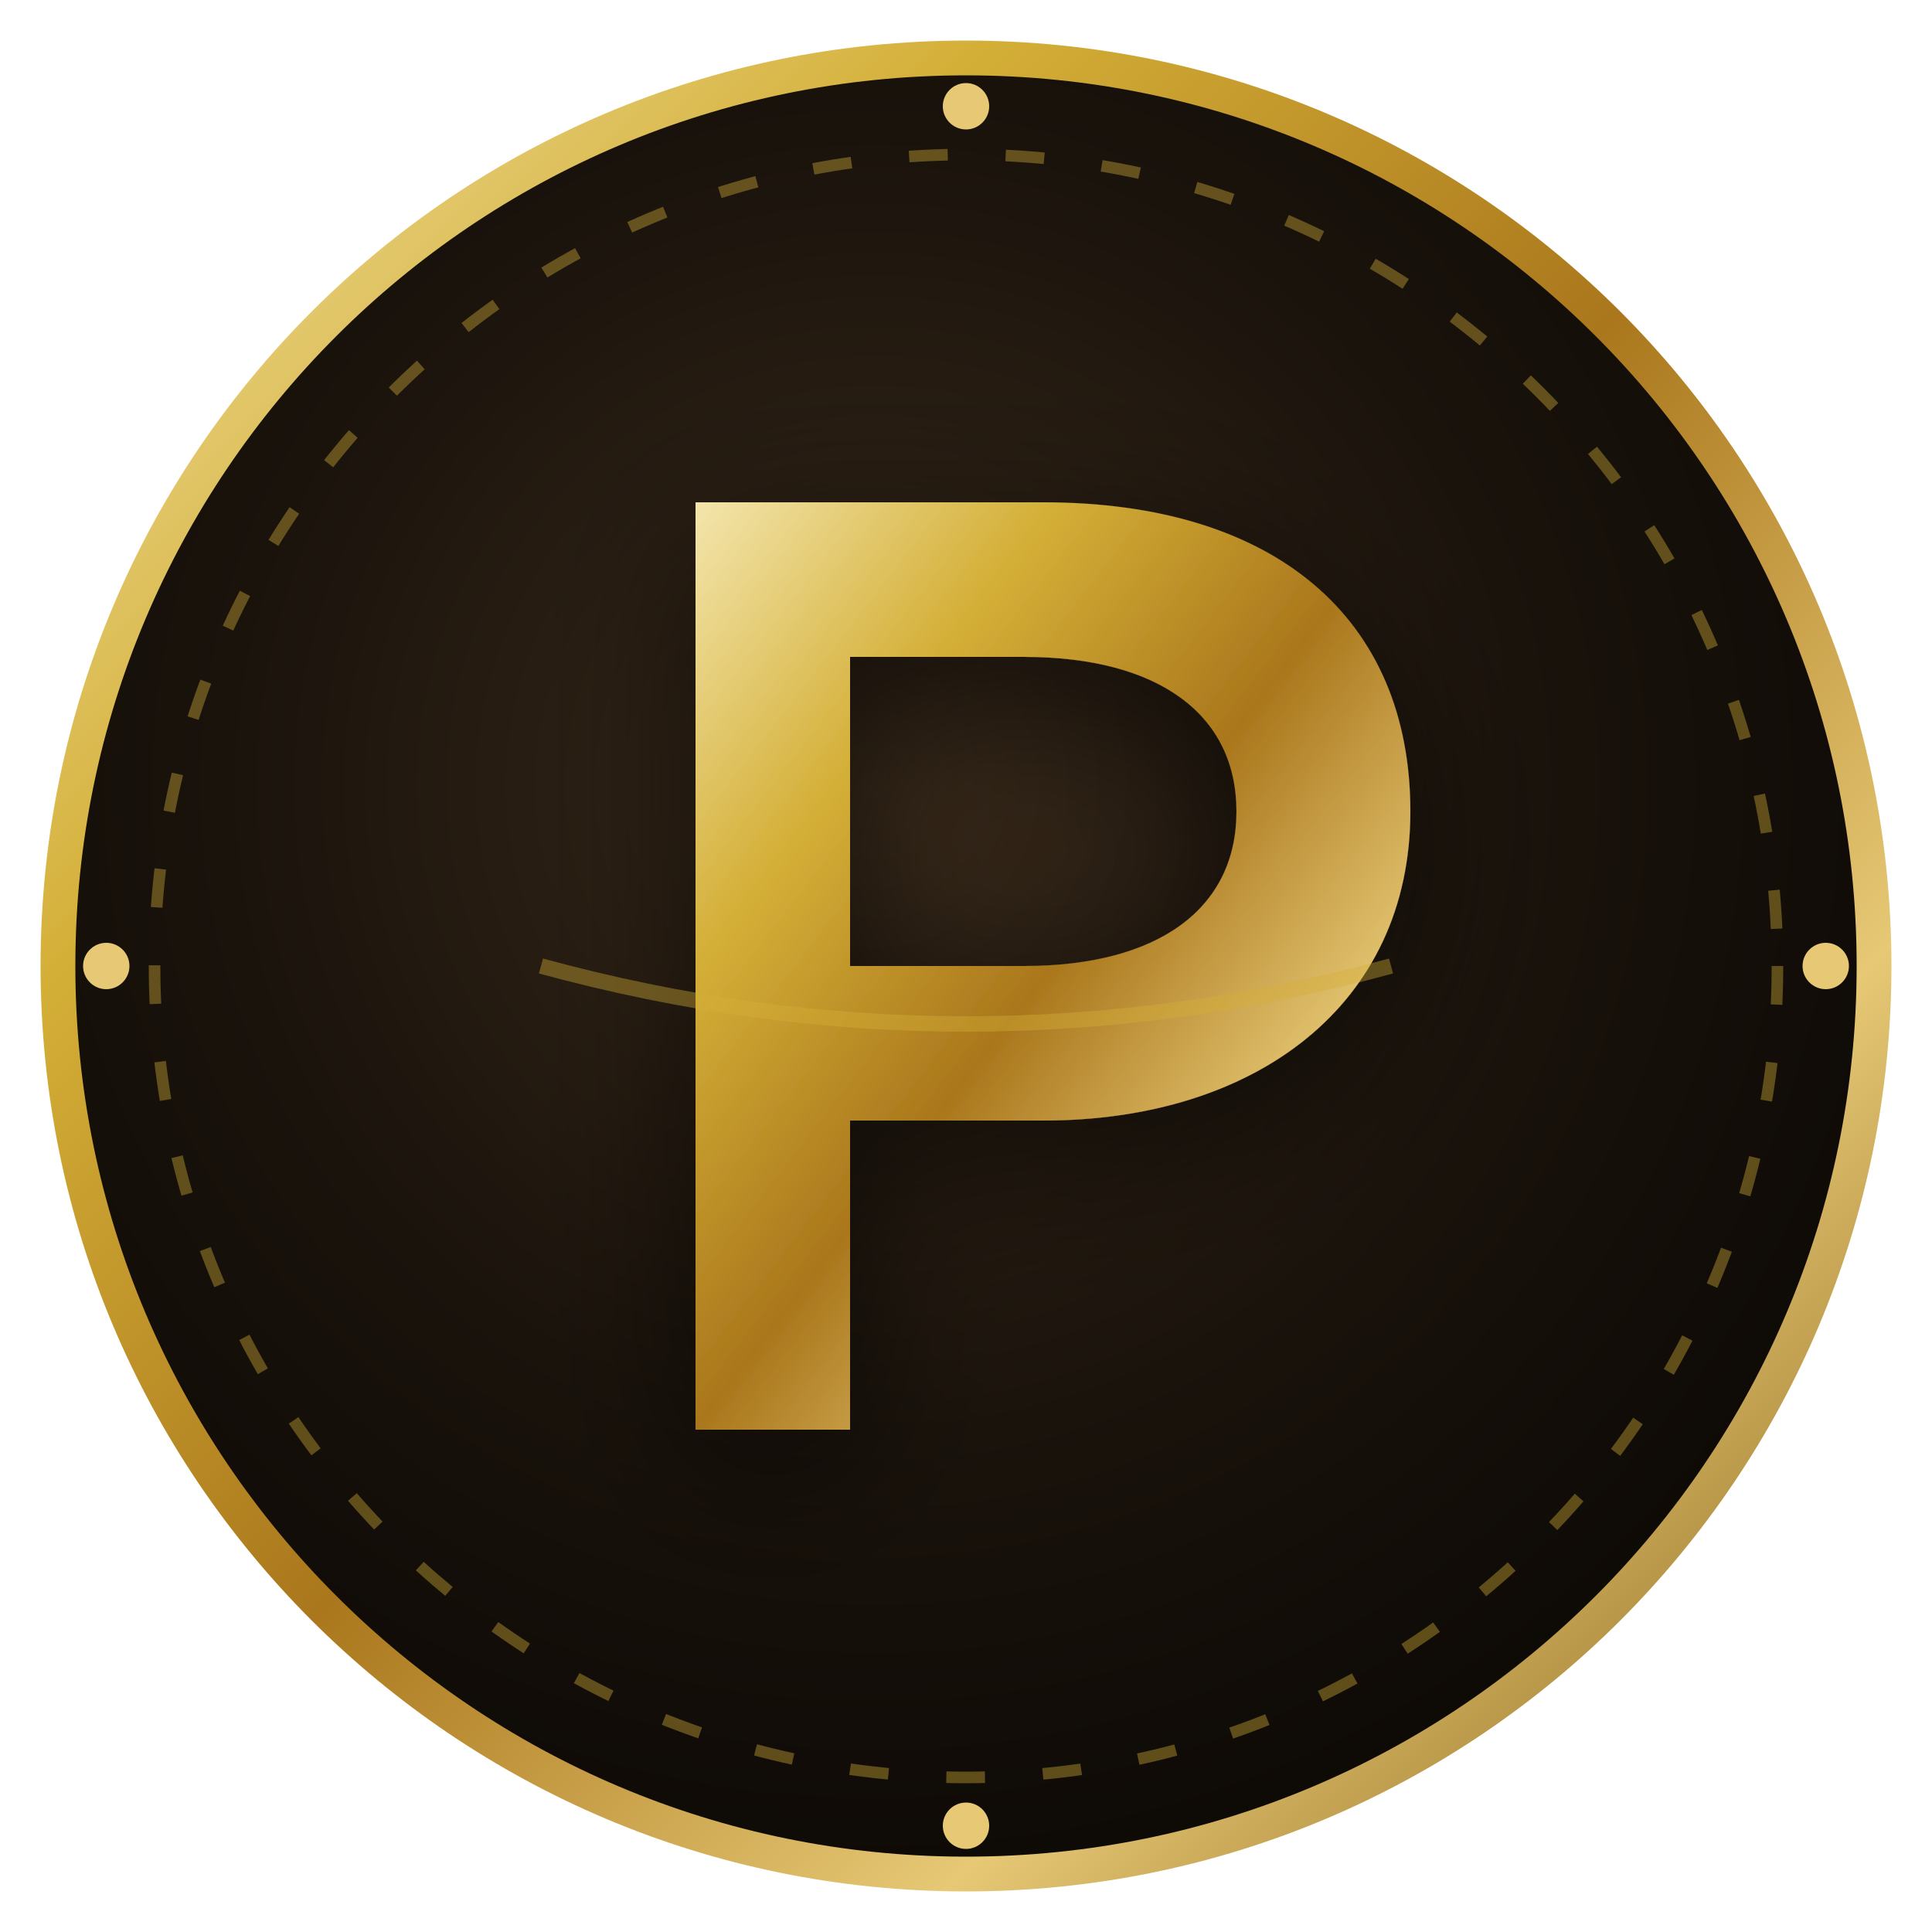
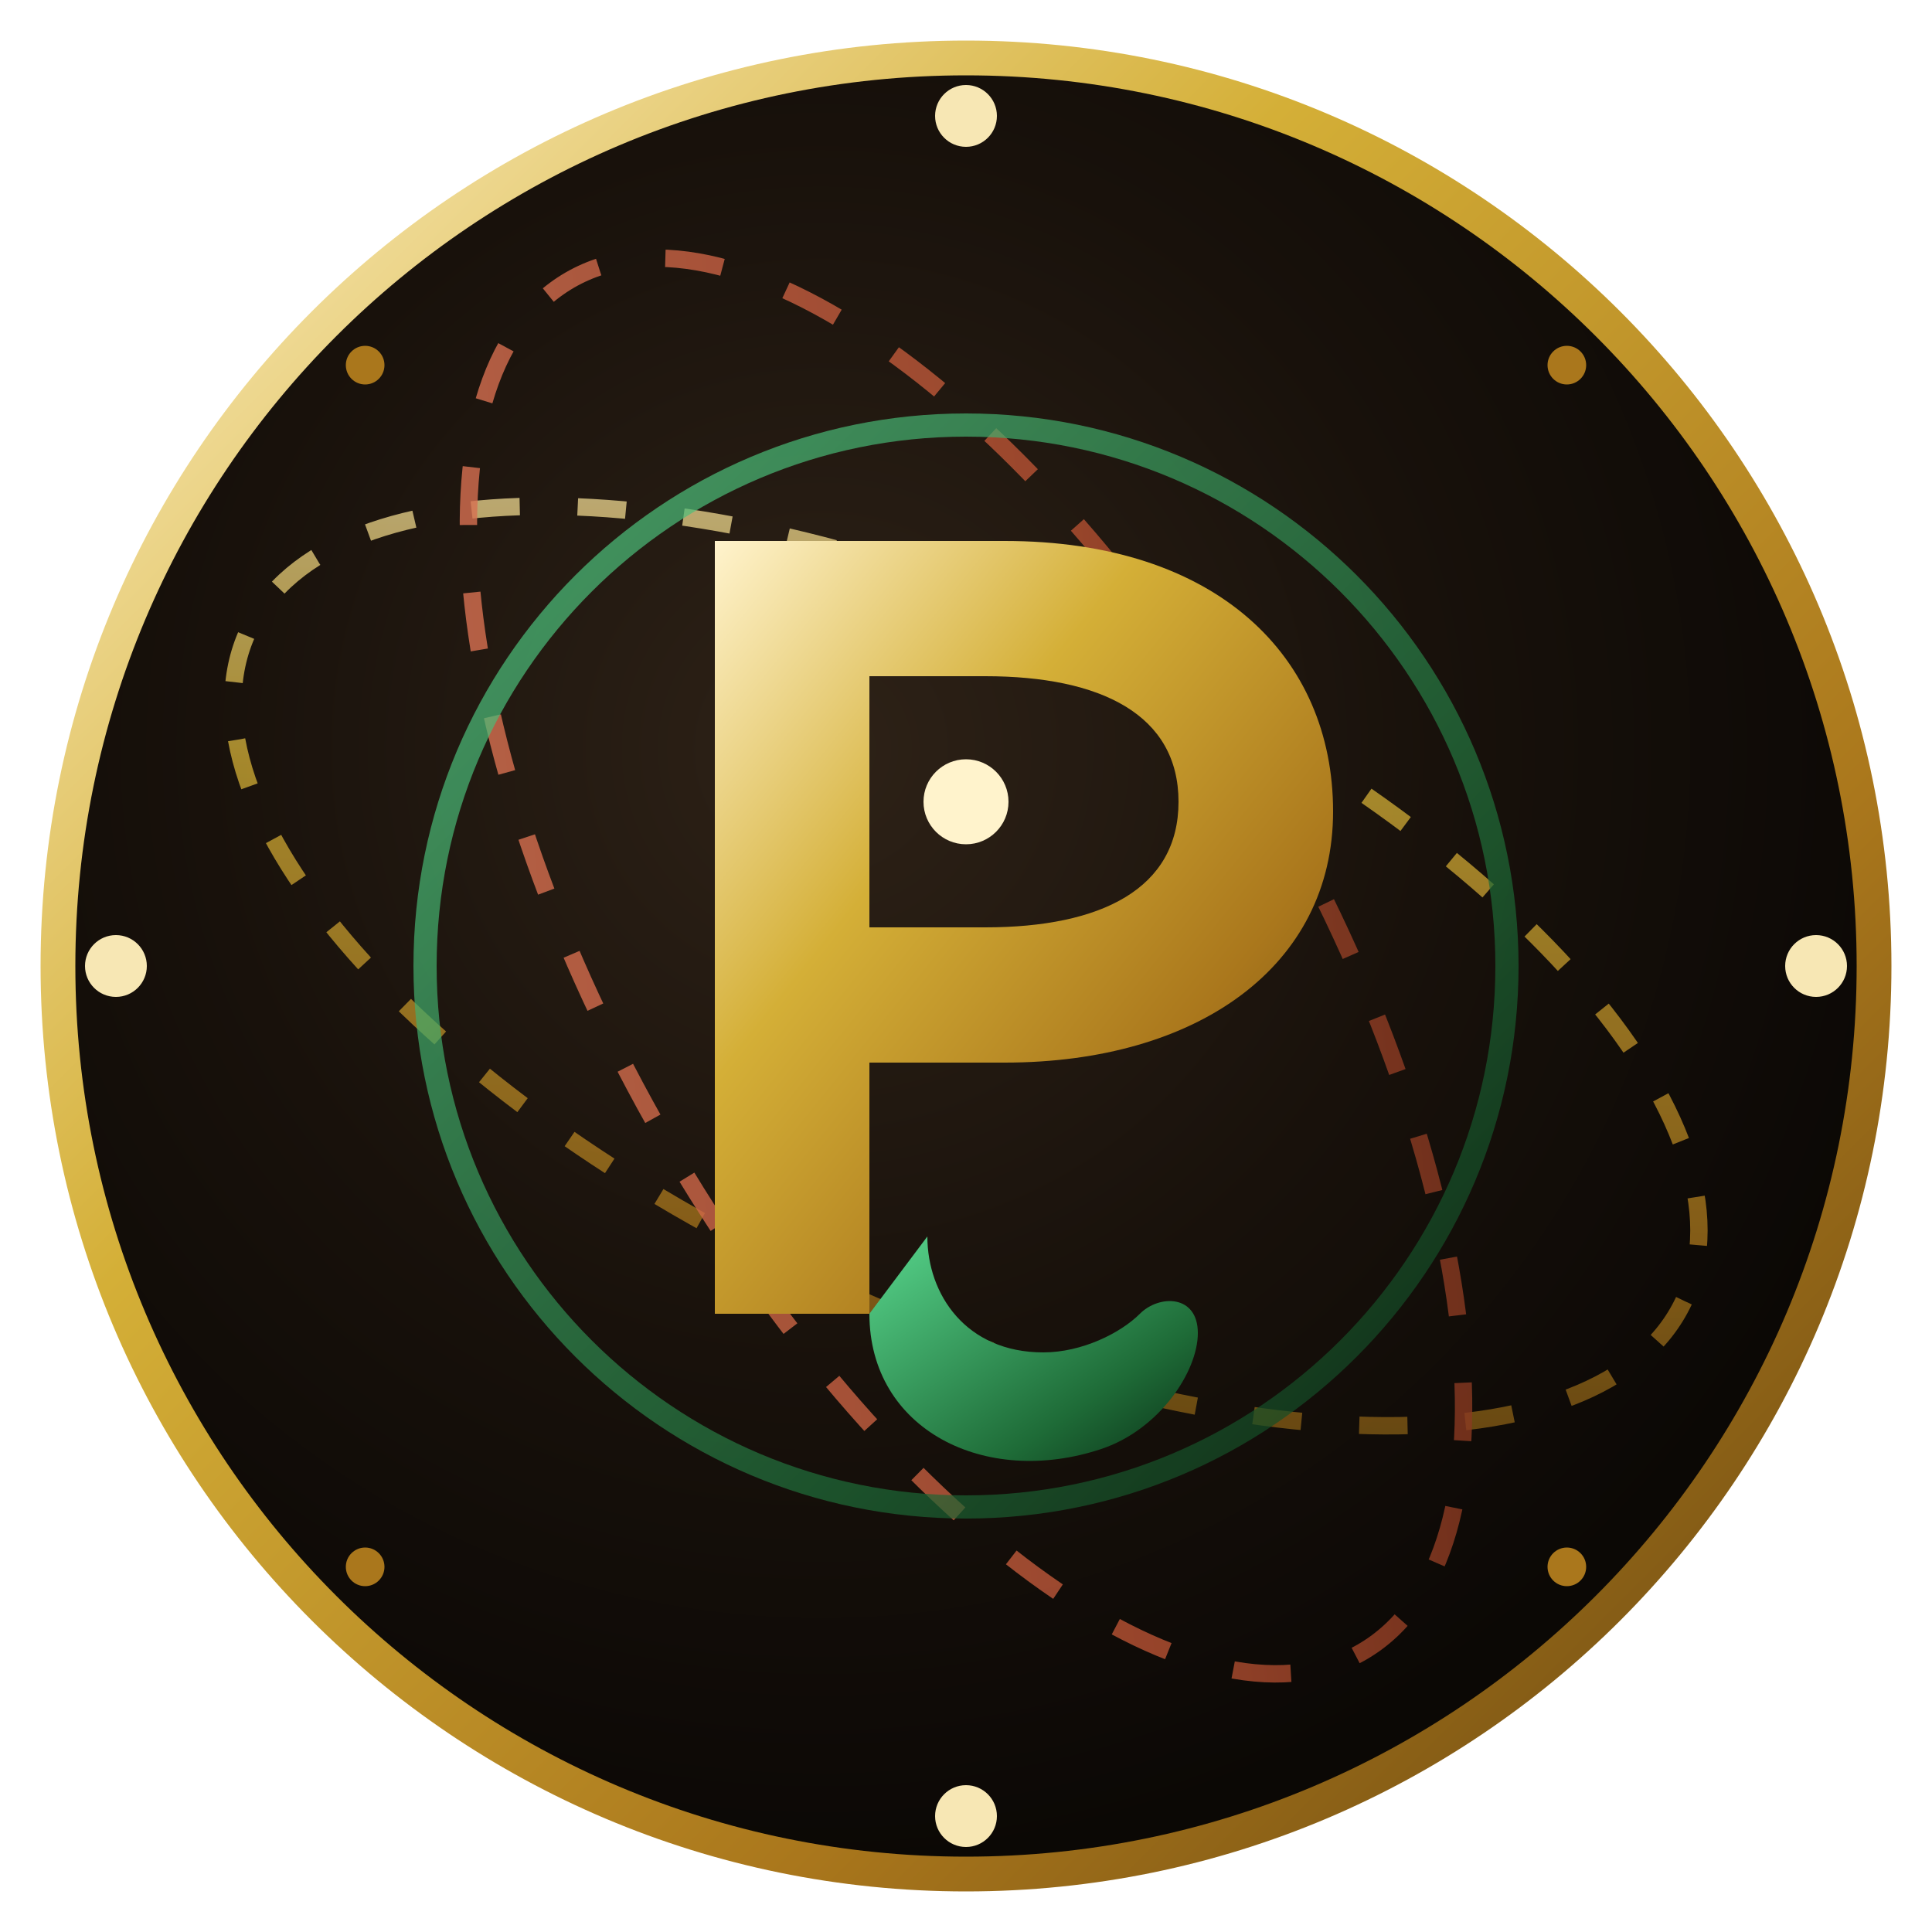
<svg xmlns="http://www.w3.org/2000/svg" viewBox="0 0 100 100" width="100%" height="100%">
  <defs>
-     <linearGradient id="goldGrad" x1="0%" y1="0%" x2="100%" y2="100%">
-       <stop offset="0%" stop-color="#F3E5AB" />
-       <stop offset="25%" stop-color="#D4AF37" />
-       <stop offset="50%" stop-color="#AA771C" />
-       <stop offset="75%" stop-color="#E6C875" />
-       <stop offset="100%" stop-color="#805A10" />
+     <linearGradient id="prithviGold" x1="0%" y1="0%" x2="100%" y2="100%">
+       <stop offset="0%" stop-color="#fff3cc" />
+       <stop offset="35%" stop-color="#d4af37" />
+       <stop offset="70%" stop-color="#aa771c" />
+       <stop offset="100%" stop-color="#664610" />
    </linearGradient>
-     <radialGradient id="bronzeRim" cx="50%" cy="50%" r="50%">
-       <stop offset="75%" stop-color="#1E1710" />
-       <stop offset="92%" stop-color="#3A2D1F" />
-       <stop offset="100%" stop-color="#D4AF37" />
-     </radialGradient>
-     <radialGradient id="innerGlow" cx="45%" cy="40%" r="60%">
-       <stop offset="0%" stop-color="#38291A" />
-       <stop offset="60%" stop-color="#1A130C" />
-       <stop offset="100%" stop-color="#0E0A06" />
+     <linearGradient id="prithviTerracotta" x1="0%" y1="0%" x2="100%" y2="100%">
+       <stop offset="0%" stop-color="#e27a5b" />
+       <stop offset="60%" stop-color="#b85233" />
+       <stop offset="100%" stop-color="#6e2b17" />
+     </linearGradient>
+     <linearGradient id="prithviEmerald" x1="0%" y1="0%" x2="100%" y2="100%">
+       <stop offset="0%" stop-color="#58d68d" />
+       <stop offset="70%" stop-color="#1e6b37" />
+       <stop offset="100%" stop-color="#0b3117" />
+     </linearGradient>
+     <radialGradient id="earthDisc" cx="42%" cy="38%" r="62%">
+       <stop offset="0%" stop-color="#2e2217" />
+       <stop offset="55%" stop-color="#18110b" />
+       <stop offset="100%" stop-color="#0b0805" />
    </radialGradient>
  </defs>
-   <circle cx="50" cy="50" r="47" fill="url(#innerGlow)" stroke="url(#goldGrad)" stroke-width="1.8" />
-   <circle cx="50" cy="50" r="42" fill="none" stroke="#D4AF37" stroke-width="0.6" stroke-opacity="0.4" stroke-dasharray="2 3" />
-   <circle cx="50" cy="5.5" r="1.2" fill="#E6C875" />
-   <circle cx="50" cy="94.5" r="1.2" fill="#E6C875" />
-   <circle cx="5.5" cy="50" r="1.2" fill="#E6C875" />
-   <circle cx="94.5" cy="50" r="1.2" fill="#E6C875" />
-   <path d="M 36 26            L 54 26            C 66 26, 73 32, 73 42            C 73 52, 65 58, 54 58            L 44 58            L 44 74            L 36 74            Z            M 44 34            L 44 50            L 53 50            C 60 50, 64 47, 64 42            C 64 37, 60 34, 53 34            Z" fill="url(#goldGrad)" filter="drop-shadow(0px 2px 4px rgba(0,0,0,0.6))" />
-   <path d="M 28 50 Q 50 56 72 50" fill="none" stroke="#D4AF37" stroke-width="0.8" stroke-opacity="0.4" />
+   <circle cx="50" cy="50" r="47" fill="url(#earthDisc)" stroke="url(#prithviGold)" stroke-width="1.8" />
+   <circle cx="94" cy="50" r="1.6" fill="#f7e7b4" />
+   <circle cx="81.1" cy="81.1" r="1.0" fill="#aa771c" />
+   <circle cx="50" cy="94" r="1.6" fill="#f7e7b4" />
+   <circle cx="18.9" cy="81.1" r="1.0" fill="#aa771c" />
+   <circle cx="6" cy="50" r="1.6" fill="#f7e7b4" />
+   <circle cx="18.9" cy="18.9" r="1.0" fill="#aa771c" />
+   <circle cx="50" cy="6" r="1.6" fill="#f7e7b4" />
+   <circle cx="81.1" cy="18.9" r="1.0" fill="#aa771c" />
+   <ellipse cx="50" cy="50" rx="41" ry="18" fill="none" stroke="url(#prithviGold)" stroke-width="0.9" stroke-dasharray="2.5 3" opacity="0.75" transform="rotate(25 50 50)" />
+   <ellipse cx="50" cy="50" rx="18" ry="41" fill="none" stroke="url(#prithviTerracotta)" stroke-width="0.9" stroke-dasharray="3 3.5" opacity="0.8" transform="rotate(-30 50 50)" />
+   <circle cx="50" cy="50" r="28" fill="none" stroke="url(#prithviEmerald)" stroke-width="1.2" opacity="0.7" />
+   <path d="M 37 28 L 52 28 C 63 28, 69 34, 69 42 C 69 50, 62 55, 52 55 L 45 55 L 45 68 L 37 68 Z M 45 35 L 45 48 L 51 48 C 57 48, 61 46, 61 41.5 C 61 37, 57 35, 51 35 Z" fill="url(#prithviGold)" />
+   <path d="M 45 68 C 45 74, 51 77, 57 75 C 60 74, 62 71, 62 69 C 62 67, 60 67, 59 68 C 58 69, 56 70, 54 70 C 50 70, 48 67, 48 64 Z" fill="url(#prithviEmerald)" />
+   <circle cx="50" cy="41.5" r="2.2" fill="#fff3cc" />
</svg>
